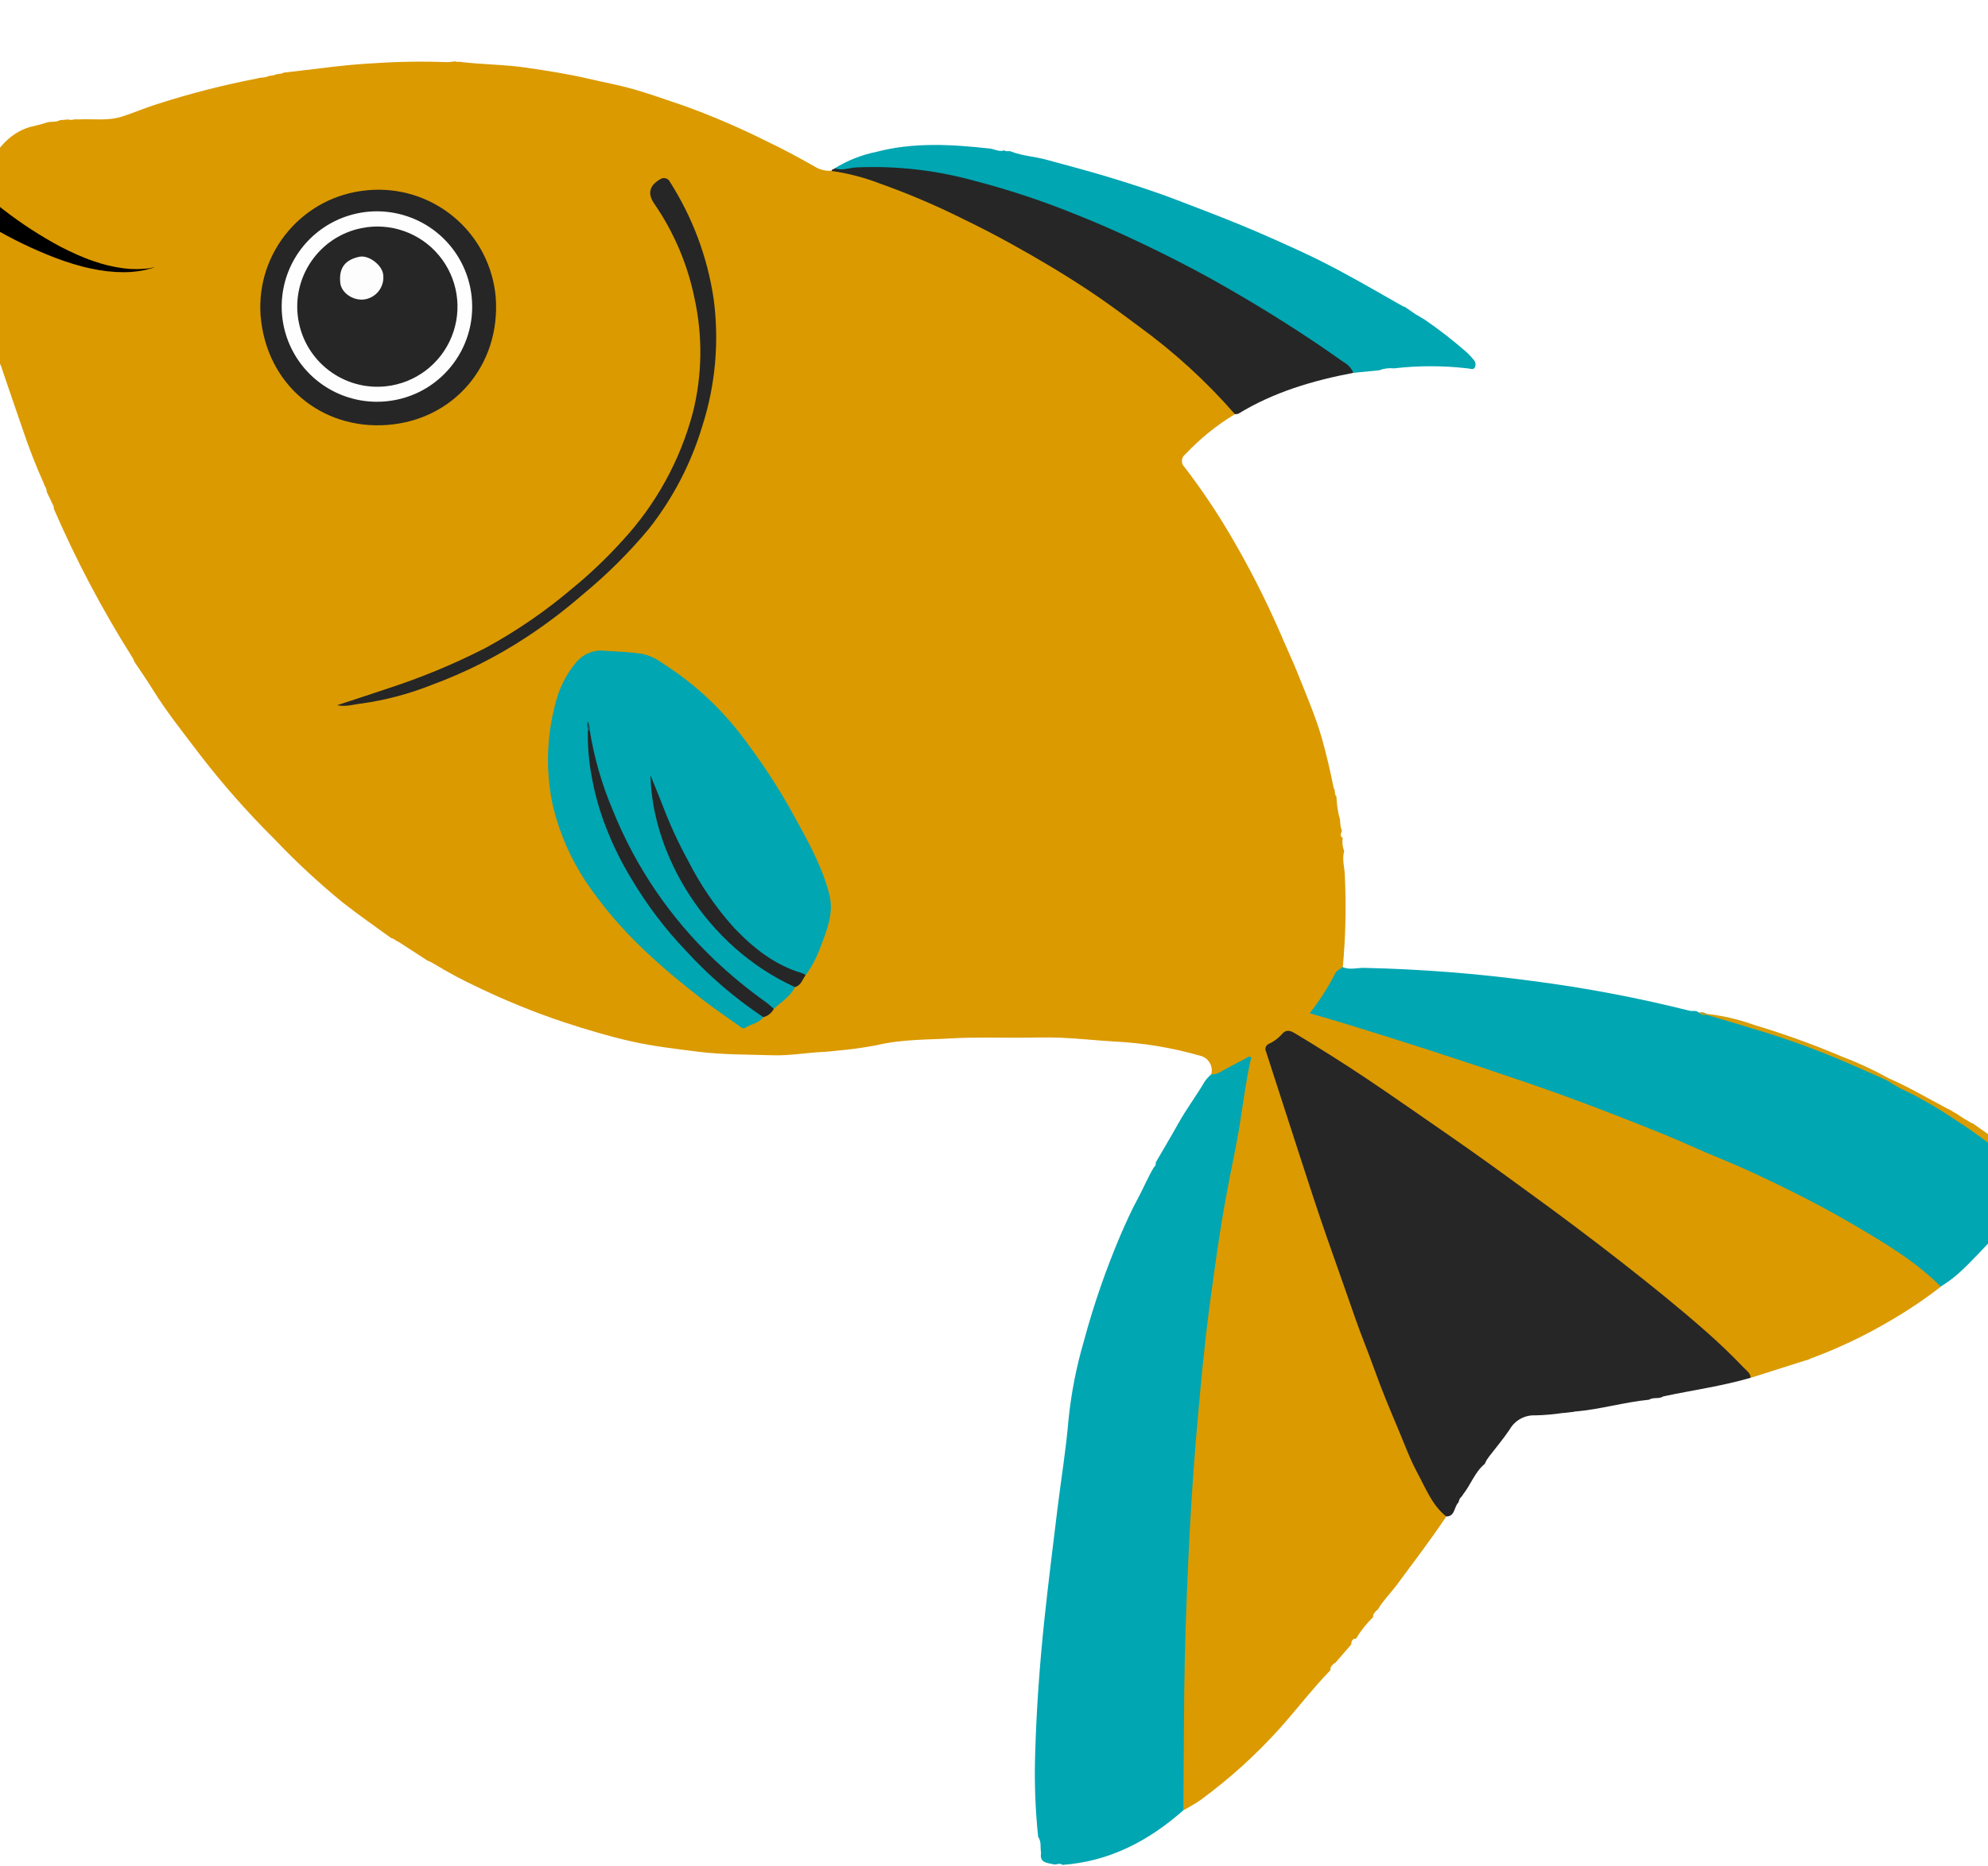
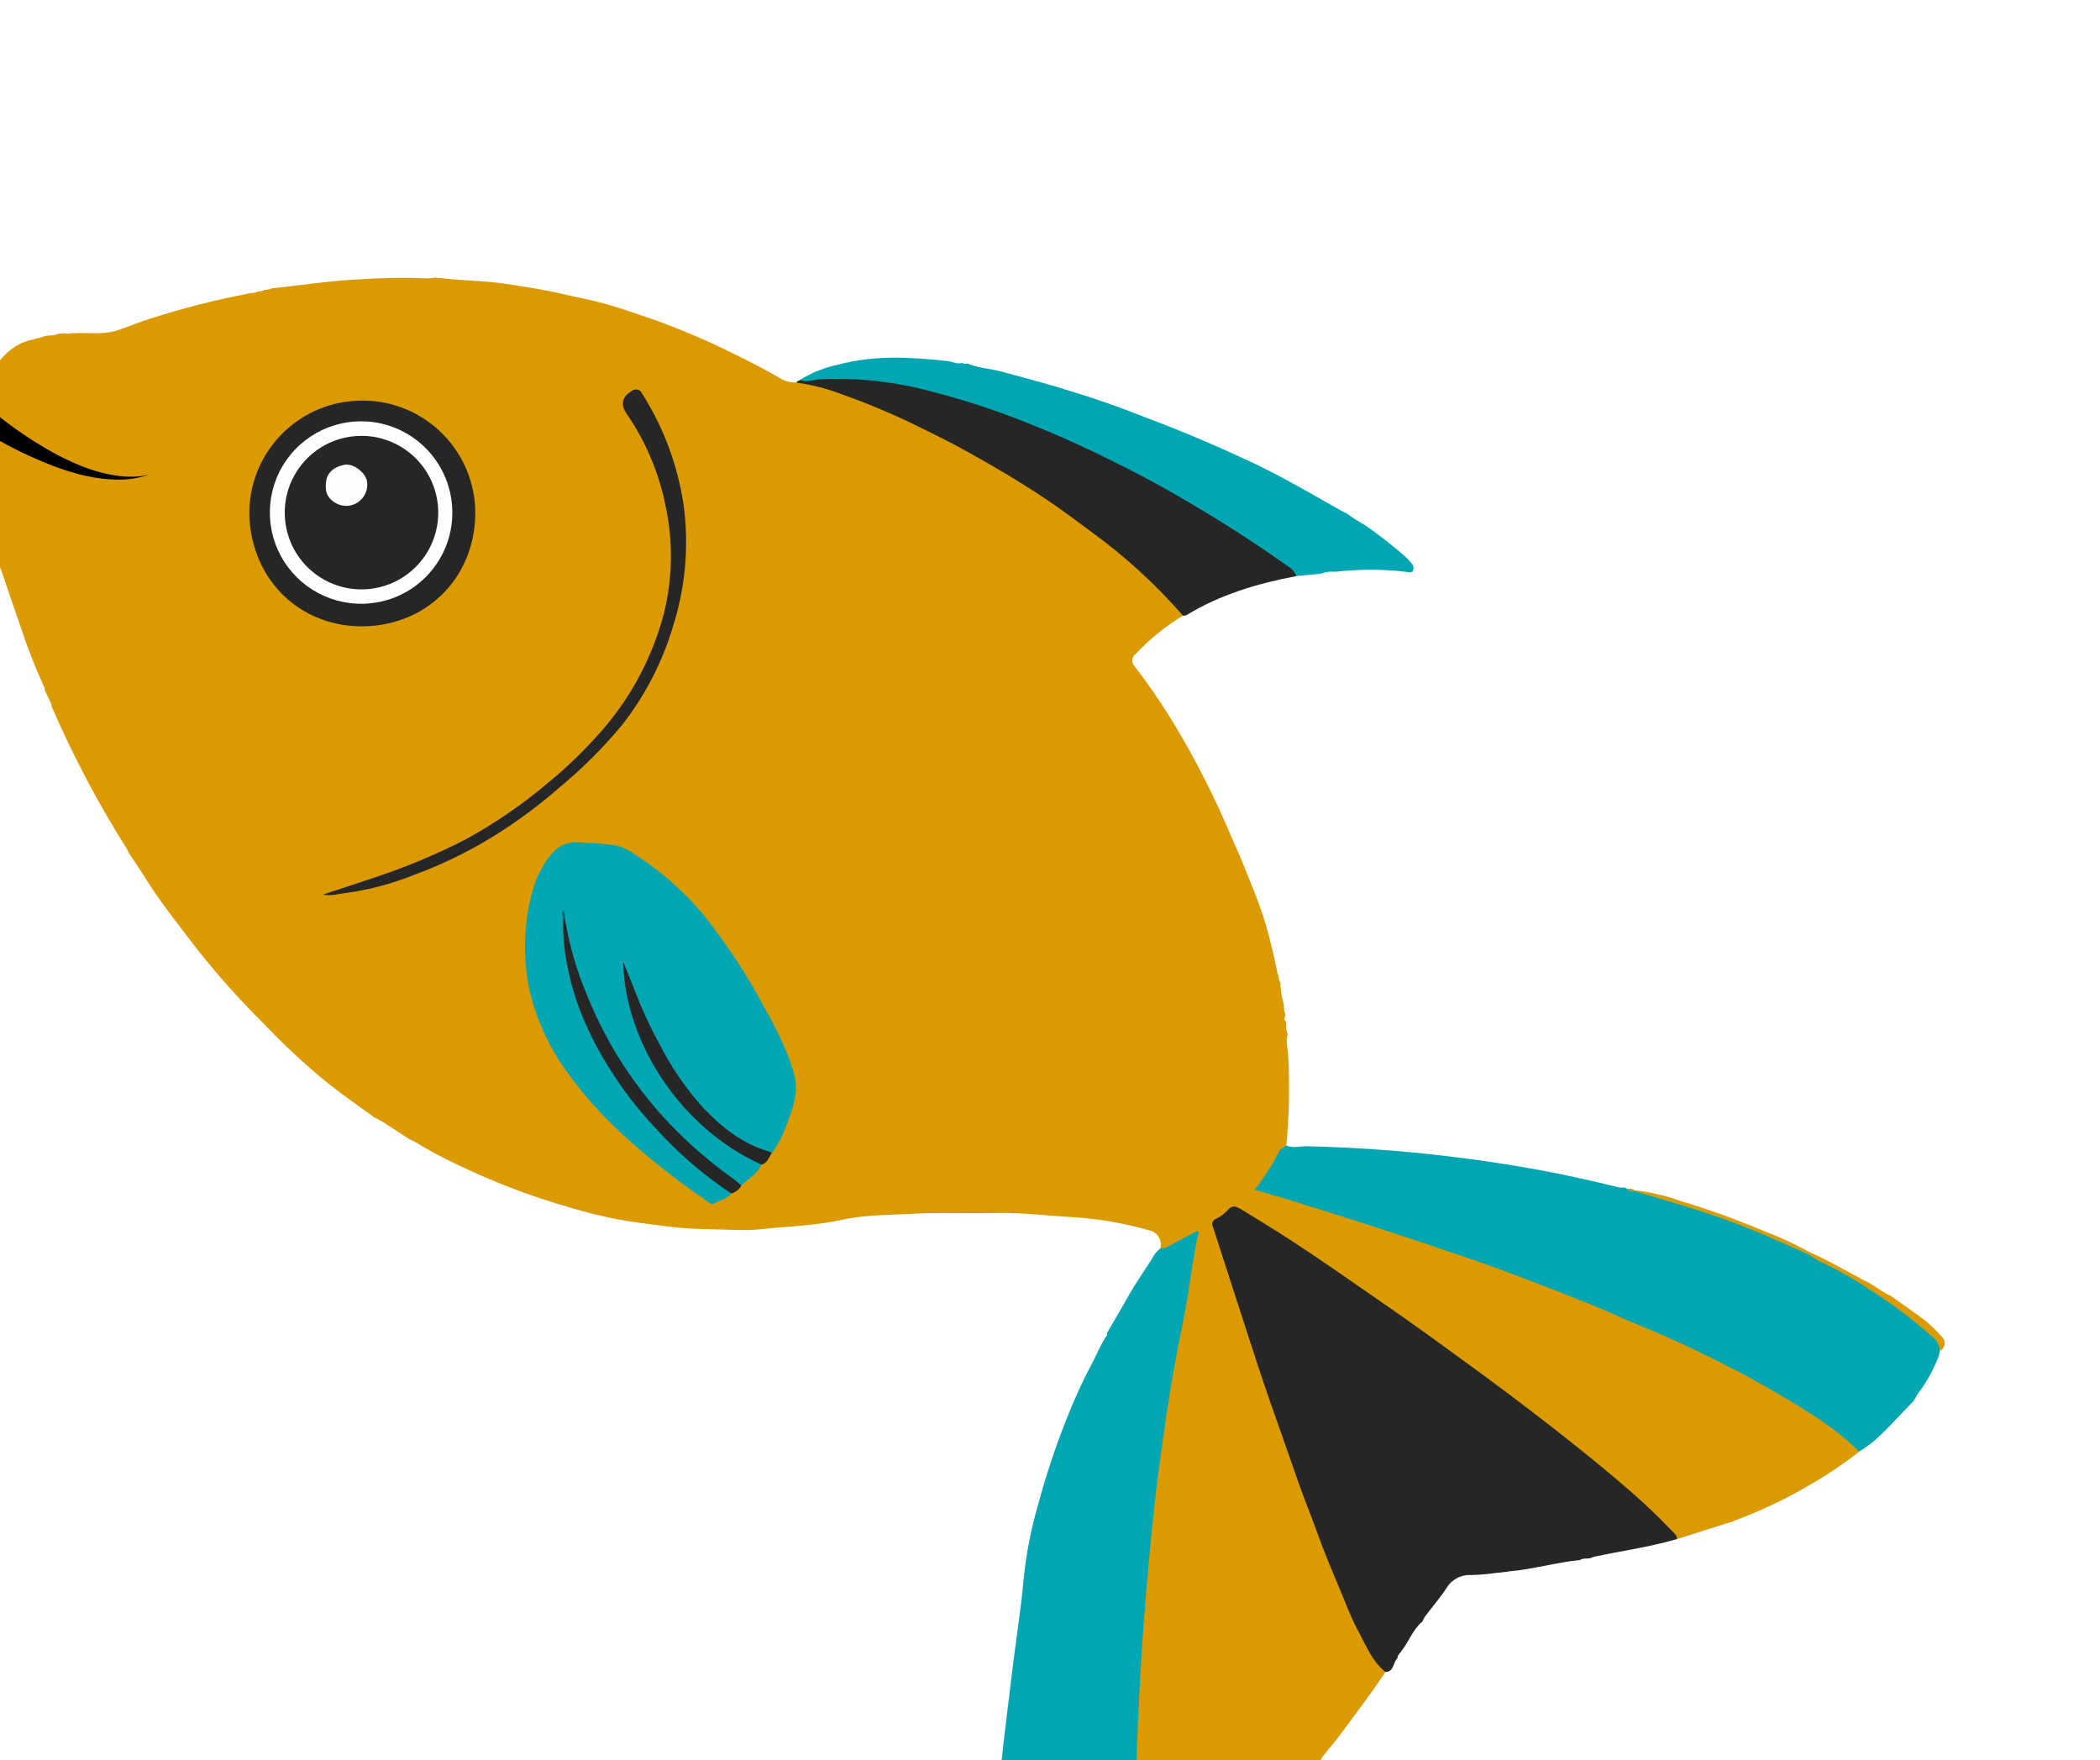
- <svg xmlns="http://www.w3.org/2000/svg" id="Layer_1" data-name="Layer 1" viewBox="0 0 319.81 300.21">
+ <svg xmlns="http://www.w3.org/2000/svg" id="Layer_1" data-name="Layer 1" width="370" height="310" viewBox="0 0 352.65 221.99">
  <defs>
    <style>.cls-1{fill:#db9a00;}.cls-2{fill:#262626;}.cls-3{fill:#00a6b2;}.cls-4{fill:#da9b03;}.cls-5{fill:#2a2825;}.cls-6{fill:#d79d0b;}.cls-7{fill:#fefefe;}.cls-8{fill:#ae9f2b;}.cls-9{fill:#17595e;}.cls-10{fill:#fdfdfd;}</style>
  </defs>
  <path class="cls-1" d="M215,128.19a16.46,16.46,0,0,0,.4,3.07c.33.74.08,1.59.46,2.31,0,.42-.47.89.14,1.25a4.12,4.12,0,0,0,.24,2.14c-.39,1.29.07,2.56.1,3.83a104.57,104.57,0,0,1-.32,14.81c-1.44,2-2.41,4.23-3.92,6.16-.79,1-.77,1.1.5,1.45,5.18,1.42,10.31,3,15.42,4.68,10,3.2,19.94,6.58,29.76,10.31,8.58,3.26,17.07,6.72,25.39,10.6q6.64,3.09,13.07,6.67a140.63,140.63,0,0,1,12,7.54,11.49,11.49,0,0,1,4,4,72.34,72.34,0,0,1-8,5.4,79.07,79.07,0,0,1-12.61,6.05c-.38.07-.68.38-1.08.4l-8.86,2.81c-2.1-1.93-3.88-4.16-6.08-6-3.56-3-7-6.05-10.66-9-3.1-2.51-6.31-4.87-9.43-7.37-4.19-3.35-8.61-6.42-13-9.55-2.51-1.8-4.9-3.79-7.51-5.43-4-2.5-7.65-5.44-11.6-8-3.35-2.16-6.62-4.44-10-6.55-1.73-1.08-3.44-2.21-5.25-3.15a1.47,1.47,0,0,0-1.81.17c-2.37,1.88-2.46,1.88-1.54,4.79,1.33,4.21,2.68,8.42,4.09,12.61,1.35,4,2.54,8.06,3.93,12.05,1.54,4.44,3.07,8.89,4.63,13.33s3.23,8.94,4.95,13.36c1.87,4.83,3.78,9.65,6.1,14.29A24.74,24.74,0,0,0,232.1,243a1.77,1.77,0,0,1,.56,1c-2.52,3.8-5.31,7.41-8,11.07-1,1.32-2.16,2.47-3,3.88-.22.43-.5.82-.75,1.23a16.64,16.64,0,0,0-2.76,3.47c-.41.19-.55.59-.77.94l-2.55,2.94a13.36,13.36,0,0,0-.76,1.15c-2.89,3-5.41,6.28-8.16,9.38a83.74,83.74,0,0,1-12.74,11.53c-.86.64-1.85,1.13-2.77,1.68-.7-.82-.45-1.82-.43-2.73.15-7.27.11-14.55.28-21.82.15-6.47.53-12.92.75-19.39.17-5,.53-10.07.94-15.08.52-6.26,1.08-12.51,1.83-18.75.89-7.42,2-14.81,3.29-22.15.53-2.89,1.17-5.77,1.74-8.66.78-3.95,1.17-8,2-12.17-1.51,1-3,1.34-4.27,2.18-.51.33-1.06.72-1.67.15a2.43,2.43,0,0,0-1.86-3,60.31,60.31,0,0,0-13.75-2.27c-2.86-.17-5.71-.49-8.58-.61-2.34-.1-4.68,0-7,0-3.51,0-7-.1-10.54.1-4,.23-8.1.14-12.09,1.1a62.06,62.06,0,0,1-6.39.88,7.63,7.63,0,0,1-2.24.2c-2.73.13-5.43.64-8.17.54-4-.13-7.92-.07-11.84-.56-3.6-.45-7.23-.87-10.77-1.66s-7.23-1.9-10.8-3.06a119.21,119.21,0,0,1-14-5.68C74.38,157.7,72,156.4,69.68,155a5,5,0,0,0-.91-.44l-4.62-3c-.44-.15-.76-.55-1.23-.63-2.62-1.92-5.31-3.76-7.85-5.77a119.8,119.8,0,0,1-11-10.23,136.1,136.1,0,0,1-11.83-13.4c-2.64-3.5-5.4-6.91-7.71-10.65-.92-1.5-1.94-2.94-2.91-4.41a3.48,3.48,0,0,0-.4-.81A174.52,174.52,0,0,1,8.66,81.86c.06-.49-.31-.83-.44-1.25L7.5,79.1c.07-.49-.33-.83-.43-1.26a94.83,94.83,0,0,1-3.5-9c-1.1-3.13-2.15-6.29-3.23-9.43a4,4,0,0,0-.62-1.33C-2,55.78-4,53.61-5.49,51.19s-3.91-4.59-4.9-7.48c-1.54-4.48-.6-8.92,4.91-9.79a4.7,4.7,0,0,0,2.21-.83.68.68,0,0,1,.52.18c1.93,2,4.37,3.32,6.67,4.83a29.55,29.55,0,0,0,8.49,3.83A53.5,53.5,0,0,1,.5,35.57,19.83,19.83,0,0,1-2.75,32.4c-.42-4.92,2.77-10.67,7.7-12,.81-.22,1.65-.36,2.45-.65s1.54,0,2.25-.42L11,19.22c.5.21,1-.12,1.51,0,2.36-.14,4.77.28,7.08-.45,1.9-.6,3.73-1.41,5.63-2a136.83,136.83,0,0,1,16.19-4.15c.56-.22,1.21-.05,1.75-.37l1-.17c.44-.3,1-.07,1.46-.39,4.87-.53,9.73-1.28,14.61-1.52A110,110,0,0,1,71.86,10a8.52,8.52,0,0,0,1.33-.13c.39.17.8,0,1.2.13,3.45.39,6.93.39,10.36.9s6.63,1,9.89,1.76c2.39.56,4.81,1,7.17,1.66,2.73.78,5.4,1.75,8.09,2.65a123.07,123.07,0,0,1,13.5,5.79c2.58,1.22,5.09,2.59,7.59,4a4.52,4.52,0,0,0,2.79.71,3.24,3.24,0,0,1,2.21,0,81,81,0,0,1,14.32,5.22,151.82,151.82,0,0,1,16.11,8.24,184.4,184.4,0,0,1,16.12,10.7,131.88,131.88,0,0,1,13,11.08c1,.92,1.78,2,2.7,2.95.26.27.54.56.39,1a37.35,37.35,0,0,0-7.93,6.42,1.36,1.36,0,0,0-.13,2.1,106.29,106.29,0,0,1,7.36,10.93,144.11,144.11,0,0,1,7.9,15.46c1,2.38,2.12,4.71,3.07,7.11,1.33,3.36,2.78,6.69,3.76,10.16.74,2.6,1.35,5.27,1.89,7.94C214.87,127.18,214.61,127.77,215,128.19Z" />
  <path class="cls-2" d="M232.66,244c-2.27-1.8-3.27-4.47-4.58-6.89s-2.14-4.78-3.16-7.19c-1.36-3.22-2.71-6.44-3.88-9.75-1-2.77-2.13-5.49-3.09-8.27-1.48-4.28-3-8.53-4.5-12.82s-2.93-8.72-4.35-13.09c-1.82-5.59-3.61-11.19-5.43-16.78a.9.9,0,0,1,.48-1.27,6.35,6.35,0,0,0,1.94-1.4c.75-.94,1.36-.8,2.26-.26,3.88,2.33,7.71,4.74,11.48,7.26,4.39,2.94,8.73,6,13.08,9s8.72,6.17,13,9.3q7.57,5.48,14.94,11.23c4.62,3.61,9.18,7.28,13.59,11.16,2.13,1.87,4.15,3.82,6.1,5.85.44.46,1.05.85,1.1,1.6-4.62,1.35-9.39,2-14.07,3-.69.47-1.58.08-2.28.53-4,.4-7.84,1.55-11.83,1.9a4.36,4.36,0,0,1-2,.23,35.52,35.52,0,0,1-4.44.39,4.51,4.51,0,0,0-4.16,2.27c-1,1.49-2.18,2.89-3.28,4.32-.23.42-.53.79-.73,1.22-1.61,1.33-2.24,3.36-3.51,4.94-.14.47-.58.78-.71,1.26C233.9,242.39,234.12,244,232.66,244Z" />
  <path class="cls-3" d="M194.86,172.86a2.28,2.28,0,0,0,1.33-.31c1.43-.81,2.89-1.56,4.35-2.32.18-.09.35-.36.62-.18s.07.42,0,.63c-.75,3.46-1.2,7-1.75,10.45s-1.37,7-2,10.5c-1.17,6.18-2,12.4-2.85,18.64-.89,6.83-1.51,13.68-2.1,20.54s-1,13.64-1.31,20.47-.56,13.88-.64,20.82c-.07,6.39-.09,12.78-.14,19.17-5.58,4.93-11.89,8.25-19.46,8.79-.46-.3-1,.12-1.43-.1-1-.23-2.29-.2-2-1.85-.29-.83-.06-1.75-.47-2.55a97.08,97.08,0,0,1-.48-13.42c.2-7.19.73-14.37,1.48-21.53.62-5.89,1.37-11.77,2.08-17.65.6-4.9,1.41-9.77,1.82-14.71a70,70,0,0,1,2.45-12.45,129.45,129.45,0,0,1,5.9-17.08c.87-2,1.79-4.07,2.85-6,.84-1.57,1.53-3.23,2.44-4.78.06-.32.35-.55.36-.88,1.22-2.11,2.48-4.2,3.66-6.32,1.3-2.34,2.92-4.47,4.26-6.77A6.15,6.15,0,0,1,194.86,172.86Z" />
  <path class="cls-3" d="M312.2,207c-4-4-8.82-6.9-13.68-9.75q-5.11-3-10.41-5.62c-3.77-1.87-7.57-3.68-11.48-5.27-3-1.21-5.91-2.61-8.9-3.82q-6.08-2.47-12.23-4.79-5.08-1.92-10.22-3.67-7.48-2.56-15-5c-4.56-1.48-9.13-2.9-13.71-4.32-1.91-.59-3.84-1.13-5.88-1.73a38.72,38.72,0,0,0,4.12-6.44c.27-.52.8-.61,1.16-1,1.13.52,2.33.12,3.48.14a243,243,0,0,1,27.08,2.11,218.24,218.24,0,0,1,25.28,4.79c.49.13,1.06-.15,1.48.3a10.5,10.5,0,0,0,1.31.27,98.66,98.66,0,0,1,13.45,3.94c4.38,1.51,8.65,3.32,12.89,5.18,1,.44,1.89,1.07,2.93,1.42a134.46,134.46,0,0,1,12.06,7c3.18,2.11,6.07,4.54,9,6.92a2.22,2.22,0,0,1,.92,1.84,8.59,8.59,0,0,1-.36,1.67,25.15,25.15,0,0,1-3.43,6.12c-.22.42-.51.81-.74,1.23-2.11,2.15-4.09,4.44-6.34,6.45A20.05,20.05,0,0,1,312.2,207Z" />
  <path class="cls-3" d="M221.87,59.58l-4.17.41a79.33,79.33,0,0,0-10.21-7.23c-4.48-2.83-9-5.61-13.7-8.09s-9.6-5-14.55-7.18a145.11,145.11,0,0,0-19.75-7.28A84.85,84.85,0,0,0,144,27.28a62.86,62.86,0,0,0-8.25.13c-.52,0-1.05.15-1.45-.34A20.54,20.54,0,0,1,141,24.43c6-1.57,12.12-1.2,18.22-.53.78.08,1.51.59,2.34.29.34.28.78,0,1.14.21,1.82.7,3.78.78,5.65,1.3,3.17.88,6.36,1.7,9.52,2.65,3.84,1.16,7.66,2.38,11.4,3.81,3.51,1.34,7,2.67,10.5,4.11,3.31,1.37,6.6,2.84,9.85,4.35,2.38,1.1,4.71,2.3,7,3.55,2.84,1.54,5.64,3.17,8.45,4.76.32.12.57.39.92.44l1.84,1.27c.45.18.8.52,1.25.71A73.26,73.26,0,0,1,236,56.73a11.87,11.87,0,0,1,1,1.08,1.16,1.16,0,0,1,.28,1.27c-.24.5-.73.23-1.2.19a51.27,51.27,0,0,0-11.84,0A5,5,0,0,0,221.87,59.58Z" />
  <path class="cls-2" d="M134.29,27.07c1.15.44,2.27-.05,3.4-.13a61.07,61.07,0,0,1,19.11,2.16,130,130,0,0,1,16.49,5.49c5.52,2.19,10.89,4.73,16.18,7.42,3.78,1.92,7.48,4,11.13,6.17,5.31,3.15,10.48,6.48,15.51,10.06a3.49,3.49,0,0,1,1.6,1.75c-6.51,1.24-12.79,3.09-18.5,6.58a1.43,1.43,0,0,1-.55.07A92.75,92.75,0,0,0,183.2,52.51c-2.58-1.92-5.15-3.84-7.83-5.62-4.16-2.77-8.45-5.31-12.83-7.73-2.55-1.41-5.14-2.73-7.75-4a119.69,119.69,0,0,0-13.3-5.65,34.77,34.77,0,0,0-7.7-2C133.79,27.13,134.2,27.3,134.29,27.07Z" />
  <path class="cls-4" d="M325.63,189.44a3.19,3.19,0,0,0-1.21-1.79A80.88,80.88,0,0,0,314,179.82a62.69,62.69,0,0,0-8.33-4.72,18.31,18.31,0,0,1-1.94-1.18c-.18-.06-.36-.14-.35-.36s.13-.21.28-.14c3.35,1.44,6.48,3.31,9.7,5,.47.15.82.52,1.27.7l1.52,1c.44.15.76.54,1.23.64,2.07,1.48,4.17,2.91,6.19,4.46a22,22,0,0,1,2.41,2.4,1.46,1.46,0,0,1-.1,2.42C325.69,189.9,325.78,189.61,325.63,189.44Z" />
  <path class="cls-5" d="M-2.75,32.4c.5,0,.73.38,1,.68,3,3.11,6.8,5.13,10.69,7,1.48.69,3,1.33,4.53,1.94-2,1.28-13-4.57-16.77-8.88Z" />
  <path class="cls-6" d="M303.71,173.42c-.27.2,0,.34.06.5-1.78-.79-3.56-1.59-5.35-2.36a131.74,131.74,0,0,0-14.14-5.35c-3.26-1-6.52-2-9.78-2.93v-.16a33.68,33.68,0,0,1,7.72,1.8,132.94,132.94,0,0,1,14,5.05A56.89,56.89,0,0,1,303.71,173.42Z" />
  <path class="cls-7" d="M167,295.56c.59.77.3,1.7.47,2.55C167,297.33,167.17,296.41,167,295.56Z" />
  <path class="cls-7" d="M132.39,169.27l2.24-.2A2.59,2.59,0,0,1,132.39,169.27Z" />
  <path class="cls-7" d="M251.54,227.35l2-.23A1.91,1.91,0,0,1,251.54,227.35Z" />
  <path class="cls-7" d="M234.71,241.75c-.08-.6.38-.89.71-1.26A1.3,1.3,0,0,1,234.71,241.75Z" />
  <path class="cls-7" d="M217.34,264.59c.09-.45.16-.92.77-.94A1.73,1.73,0,0,1,217.34,264.59Z" />
  <path class="cls-7" d="M214,268.68c0-.55.38-.85.76-1.15A1.33,1.33,0,0,1,214,268.68Z" />
  <path class="cls-7" d="M238.93,235.56a2.14,2.14,0,0,1,.73-1.22A1.37,1.37,0,0,1,238.93,235.56Z" />
  <path class="cls-7" d="M220.87,260.19c0-.57.4-.88.75-1.23A1.29,1.29,0,0,1,220.87,260.19Z" />
  <path class="cls-7" d="M169.48,300c.47.07,1-.34,1.43.1C170.43,300,169.93,300.34,169.48,300Z" />
  <path class="cls-7" d="M185.89,187a.75.75,0,0,1-.36.88C185.11,187.39,185.78,187.32,185.89,187Z" />
  <path class="cls-8" d="M274.5,163.11q0,.08,0,.16a1.08,1.08,0,0,1-1.2-.33A1.31,1.31,0,0,1,274.5,163.11Z" />
  <path class="cls-3" d="M122.79,163.67c-.73,1-1.95,1.07-2.88,1.68-.39.26-.7-.06-1-.28-1.91-1.38-3.88-2.69-5.75-4.14-6.47-5-12.66-10.38-17.49-17.07a38.2,38.2,0,0,1-6.75-14.31,35,35,0,0,1,.84-17.77,16.19,16.19,0,0,1,2.93-5.21,5.25,5.25,0,0,1,4.8-1.84c1.94.1,3.88.18,5.81.47a8.68,8.68,0,0,1,3.28,1.51,49.46,49.46,0,0,1,13.87,13.2,96.31,96.31,0,0,1,6.73,10.36c2.38,4.34,4.91,8.63,6.2,13.49.8,3-.25,5.64-1.27,8.29a18.38,18.38,0,0,1-2.5,4.85,7.81,7.81,0,0,1-3.9-1.25,32.3,32.3,0,0,1-11-9.94,85.91,85.91,0,0,1-6.41-11.1c-1.28-2.6-2.25-5.34-3.34-8a2.64,2.64,0,0,1-.15-.88,42.8,42.8,0,0,0,2.07,9.24A41.23,41.23,0,0,0,120,153.6a29.4,29.4,0,0,0,6.45,4.11c.54.26,1.16.47,1.43,1.11-.74,1.55-2.21,2.4-3.41,3.51a28.26,28.26,0,0,1-5.21-3.64,76.11,76.11,0,0,1-9.73-9.55,65.75,65.75,0,0,1-12.08-20.79,43.47,43.47,0,0,1-2.63-9.42c-.05-.43,0-.85-.07-1.27,0-.26-.08-.52-.06-.65a3.14,3.14,0,0,1,0,.53,50,50,0,0,0,2.33,13.27c2.91,8.75,8,16.09,14.34,22.66A67.92,67.92,0,0,0,122,162.7,1.37,1.37,0,0,1,122.79,163.67Z" />
  <path class="cls-2" d="M59,30.62A18.92,18.92,0,0,1,79.75,47.86c.79,10.83-6.68,19.68-17.4,20.51-10.56.82-19.53-6.45-20.43-17.62A18.88,18.88,0,0,1,59,30.62Z" />
  <path class="cls-2" d="M54.23,113.47c2.87-.95,5.53-1.8,8.17-2.7a106.64,106.64,0,0,0,15.75-6.54,82.55,82.55,0,0,0,13.91-9.55A74.1,74.1,0,0,0,100.12,87a48.73,48.73,0,0,0,11.36-20.69,40.09,40.09,0,0,0,.27-18.2,41.42,41.42,0,0,0-6.5-15.34c-1.11-1.59-.79-2.92.89-3.89a1.08,1.08,0,0,1,1.66.43,48.09,48.09,0,0,1,7,18.75A46.74,46.74,0,0,1,113,68.49a49.88,49.88,0,0,1-8.6,16.58A79.53,79.53,0,0,1,93.86,95.56a83.65,83.65,0,0,1-9.11,6.92,74.4,74.4,0,0,1-15.3,7.72,48.81,48.81,0,0,1-11.32,3C56.9,113.31,55.69,113.78,54.23,113.47Z" />
  <path class="cls-2" d="M94.88,117.57a55.54,55.54,0,0,0,3.73,12.87,68.32,68.32,0,0,0,16.33,24,77.43,77.43,0,0,0,8.37,6.88c.42.3.78.68,1.17,1a2.57,2.57,0,0,1-1.69,1.34A67.84,67.84,0,0,1,110.37,153a63.69,63.69,0,0,1-8.81-11.63,52.18,52.18,0,0,1-4-8.07,43.78,43.78,0,0,1-2.44-8.71,36.32,36.32,0,0,1-.55-7.1Q94.75,117.33,94.88,117.57Z" />
  <path class="cls-2" d="M127.88,158.82c-14.42-6.57-23-21.46-23.23-34.07.67,1.73,1.42,3.44,2.07,5.16a69.48,69.48,0,0,0,3.95,8.53,49.79,49.79,0,0,0,7.45,10.88c3.11,3.25,6.56,6,11,7.29a2.12,2.12,0,0,1,.48.29C129.08,157.59,128.88,158.56,127.88,158.82Z" />
  <path class="cls-9" d="M94.88,117.57l-.32,0c.14-.46-.42-.95.07-1.47A3.2,3.2,0,0,1,94.88,117.57Z" />
  <path class="cls-7" d="M62.23,64.56A15.32,15.32,0,1,1,75.88,47.8,15.28,15.28,0,0,1,62.23,64.56Z" />
  <path class="cls-2" d="M58.12,36.71a12.89,12.89,0,1,1,4,25.44,12.89,12.89,0,0,1-4-25.44Z" />
  <path class="cls-10" d="M58.73,48.16c-1.82.32-3.89-1-4-2.76-.2-2.24.73-3.6,3.1-4.09,1.47-.3,3.55,1.28,3.8,2.76A3.58,3.58,0,0,1,58.73,48.16Z" />
  <path d="M-3.2,30.65s.33.31,1,.87,1.6,1.34,2.78,2.24a65.72,65.72,0,0,0,9.12,5.92c.88.45,1.77.89,2.66,1.28S14.12,41.71,15,42a23.78,23.78,0,0,0,4.93,1.18,15,15,0,0,0,2,.12,13.39,13.39,0,0,0,1.58-.08c.44,0,.77-.12,1-.16L24.9,43l-.35.11c-.23.06-.56.19-1,.28a13.67,13.67,0,0,1-1.58.28,15.44,15.44,0,0,1-2.09.13,24.71,24.71,0,0,1-5.23-.59c-.95-.19-1.91-.45-2.88-.74s-1.94-.63-2.91-1A68.4,68.4,0,0,1-1.31,36.56c-1.33-.78-2.43-1.47-3.19-2s-1.2-.82-1.2-.82Z" />
</svg>
